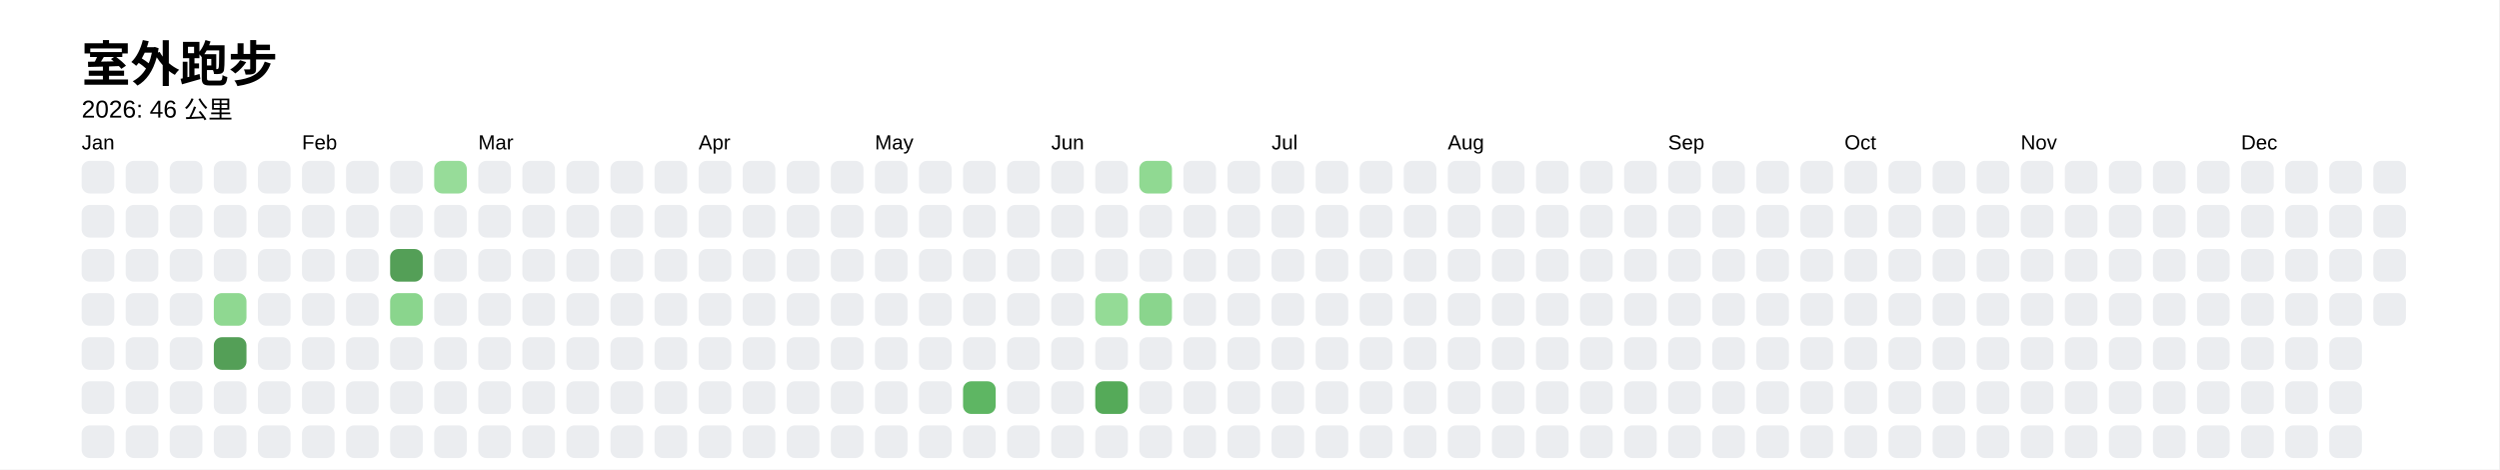
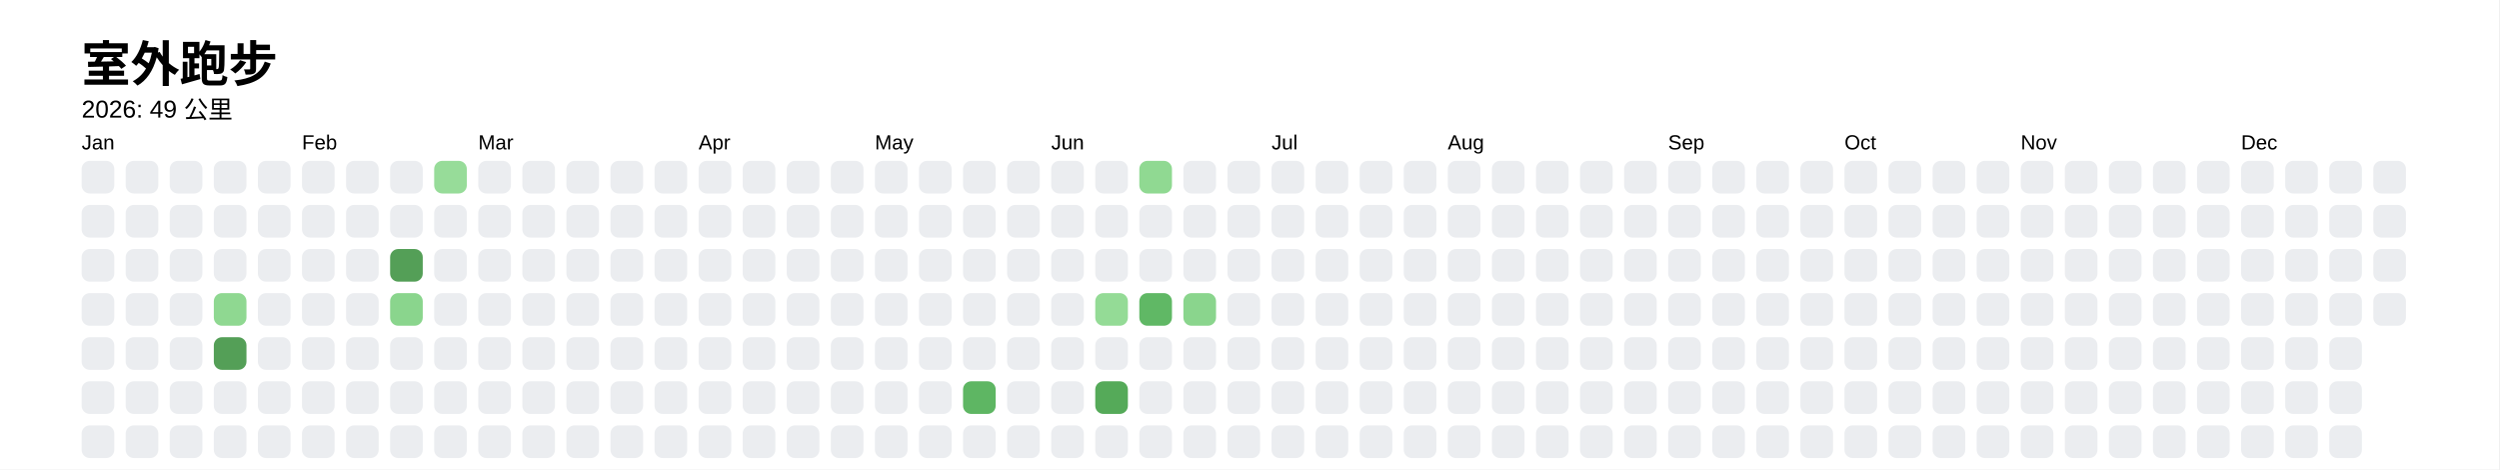
<svg xmlns="http://www.w3.org/2000/svg" baseProfile="full" height="57.5mm" version="1.1" viewBox="0,0,306.2,57.5" width="306.2mm">
  <defs />
  <rect fill="#FFFFFF" height="57.5" width="306.2" x="0" y="0" />
  <text fill="#000000" style="font-size:6px; font-family:Arial; font-weight:bold;" x="10" y="10">室外跑步</text>
-   <text fill="#000000" style="font-size:3px; font-family:Arial;" x="10" y="14.4">2026: 46 公里</text>
+   <text fill="#000000" style="font-size:3px; font-family:Arial;" x="10" y="14.4">2026: 49 公里</text>
  <text fill="#000000" style="font-size:2.5px; font-family:Arial" x="10" y="18.3">Jan</text>
  <rect fill="#EBEDF0" height="4" rx="1" ry="1" width="4" x="10" y="19.7" />
  <rect fill="#EBEDF0" height="4" rx="1" ry="1" width="4" x="10" y="25.1" />
  <rect fill="#EBEDF0" height="4" rx="1" ry="1" width="4" x="10" y="30.5" />
  <rect fill="#EBEDF0" height="4" rx="1" ry="1" width="4" x="10" y="35.9" />
  <rect fill="#EBEDF0" height="4" rx="1" ry="1" width="4" x="10" y="41.3" />
  <rect fill="#EBEDF0" height="4" rx="1" ry="1" width="4" x="10" y="46.7" />
  <rect fill="#EBEDF0" height="4" rx="1" ry="1" width="4" x="10" y="52.1" />
  <rect fill="#EBEDF0" height="4" rx="1" ry="1" width="4" x="15.4" y="19.7" />
  <rect fill="#EBEDF0" height="4" rx="1" ry="1" width="4" x="15.4" y="25.1" />
  <rect fill="#EBEDF0" height="4" rx="1" ry="1" width="4" x="15.4" y="30.5" />
  <rect fill="#EBEDF0" height="4" rx="1" ry="1" width="4" x="15.4" y="35.9" />
  <rect fill="#EBEDF0" height="4" rx="1" ry="1" width="4" x="15.4" y="41.3" />
  <rect fill="#EBEDF0" height="4" rx="1" ry="1" width="4" x="15.4" y="46.7" />
  <rect fill="#EBEDF0" height="4" rx="1" ry="1" width="4" x="15.4" y="52.1" />
  <rect fill="#EBEDF0" height="4" rx="1" ry="1" width="4" x="20.8" y="19.7" />
  <rect fill="#EBEDF0" height="4" rx="1" ry="1" width="4" x="20.8" y="25.1" />
  <rect fill="#EBEDF0" height="4" rx="1" ry="1" width="4" x="20.8" y="30.5" />
  <rect fill="#EBEDF0" height="4" rx="1" ry="1" width="4" x="20.8" y="35.9" />
  <rect fill="#EBEDF0" height="4" rx="1" ry="1" width="4" x="20.8" y="41.3" />
  <rect fill="#EBEDF0" height="4" rx="1" ry="1" width="4" x="20.8" y="46.7" />
  <rect fill="#EBEDF0" height="4" rx="1" ry="1" width="4" x="20.8" y="52.1" />
  <rect fill="#EBEDF0" height="4" rx="1" ry="1" width="4" x="26.2" y="19.7" />
  <rect fill="#EBEDF0" height="4" rx="1" ry="1" width="4" x="26.2" y="25.1" />
  <rect fill="#EBEDF0" height="4" rx="1" ry="1" width="4" x="26.2" y="30.5" />
  <rect fill="#8fd891" height="4" rx="1" ry="1" width="4" x="26.2" y="35.9" />
  <rect fill="#549F57" height="4" rx="1" ry="1" width="4" x="26.2" y="41.3" />
  <rect fill="#EBEDF0" height="4" rx="1" ry="1" width="4" x="26.2" y="46.7" />
  <rect fill="#EBEDF0" height="4" rx="1" ry="1" width="4" x="26.2" y="52.1" />
  <rect fill="#EBEDF0" height="4" rx="1" ry="1" width="4" x="31.6" y="19.7" />
  <rect fill="#EBEDF0" height="4" rx="1" ry="1" width="4" x="31.6" y="25.1" />
  <rect fill="#EBEDF0" height="4" rx="1" ry="1" width="4" x="31.6" y="30.5" />
  <rect fill="#EBEDF0" height="4" rx="1" ry="1" width="4" x="31.6" y="35.9" />
  <rect fill="#EBEDF0" height="4" rx="1" ry="1" width="4" x="31.6" y="41.3" />
  <rect fill="#EBEDF0" height="4" rx="1" ry="1" width="4" x="31.6" y="46.7" />
  <rect fill="#EBEDF0" height="4" rx="1" ry="1" width="4" x="31.6" y="52.1" />
  <text fill="#000000" style="font-size:2.5px; font-family:Arial" x="37.0" y="18.3">Feb</text>
  <rect fill="#EBEDF0" height="4" rx="1" ry="1" width="4" x="37.0" y="19.7" />
  <rect fill="#EBEDF0" height="4" rx="1" ry="1" width="4" x="37.0" y="25.1" />
  <rect fill="#EBEDF0" height="4" rx="1" ry="1" width="4" x="37.0" y="30.5" />
  <rect fill="#EBEDF0" height="4" rx="1" ry="1" width="4" x="37.0" y="35.9" />
  <rect fill="#EBEDF0" height="4" rx="1" ry="1" width="4" x="37.0" y="41.3" />
  <rect fill="#EBEDF0" height="4" rx="1" ry="1" width="4" x="37.0" y="46.7" />
  <rect fill="#EBEDF0" height="4" rx="1" ry="1" width="4" x="37.0" y="52.1" />
  <rect fill="#EBEDF0" height="4" rx="1" ry="1" width="4" x="42.4" y="19.7" />
  <rect fill="#EBEDF0" height="4" rx="1" ry="1" width="4" x="42.4" y="25.1" />
  <rect fill="#EBEDF0" height="4" rx="1" ry="1" width="4" x="42.4" y="30.5" />
  <rect fill="#EBEDF0" height="4" rx="1" ry="1" width="4" x="42.4" y="35.9" />
  <rect fill="#EBEDF0" height="4" rx="1" ry="1" width="4" x="42.4" y="41.3" />
  <rect fill="#EBEDF0" height="4" rx="1" ry="1" width="4" x="42.4" y="46.7" />
  <rect fill="#EBEDF0" height="4" rx="1" ry="1" width="4" x="42.4" y="52.1" />
  <rect fill="#EBEDF0" height="4" rx="1" ry="1" width="4" x="47.8" y="19.7" />
  <rect fill="#EBEDF0" height="4" rx="1" ry="1" width="4" x="47.8" y="25.1" />
  <rect fill="#549F57" height="4" rx="1" ry="1" width="4" x="47.8" y="30.5" />
  <rect fill="#8ad58d" height="4" rx="1" ry="1" width="4" x="47.8" y="35.9" />
  <rect fill="#EBEDF0" height="4" rx="1" ry="1" width="4" x="47.8" y="41.3" />
  <rect fill="#EBEDF0" height="4" rx="1" ry="1" width="4" x="47.8" y="46.7" />
  <rect fill="#EBEDF0" height="4" rx="1" ry="1" width="4" x="47.8" y="52.1" />
  <rect fill="#97dc99" height="4" rx="1" ry="1" width="4" x="53.2" y="19.7" />
  <rect fill="#EBEDF0" height="4" rx="1" ry="1" width="4" x="53.2" y="25.1" />
  <rect fill="#EBEDF0" height="4" rx="1" ry="1" width="4" x="53.2" y="30.5" />
  <rect fill="#EBEDF0" height="4" rx="1" ry="1" width="4" x="53.2" y="35.9" />
  <rect fill="#EBEDF0" height="4" rx="1" ry="1" width="4" x="53.2" y="41.3" />
  <rect fill="#EBEDF0" height="4" rx="1" ry="1" width="4" x="53.2" y="46.7" />
  <rect fill="#EBEDF0" height="4" rx="1" ry="1" width="4" x="53.2" y="52.1" />
  <text fill="#000000" style="font-size:2.5px; font-family:Arial" x="58.6" y="18.3">Mar</text>
  <rect fill="#EBEDF0" height="4" rx="1" ry="1" width="4" x="58.6" y="19.7" />
  <rect fill="#EBEDF0" height="4" rx="1" ry="1" width="4" x="58.6" y="25.1" />
  <rect fill="#EBEDF0" height="4" rx="1" ry="1" width="4" x="58.6" y="30.5" />
  <rect fill="#EBEDF0" height="4" rx="1" ry="1" width="4" x="58.6" y="35.9" />
  <rect fill="#EBEDF0" height="4" rx="1" ry="1" width="4" x="58.6" y="41.3" />
  <rect fill="#EBEDF0" height="4" rx="1" ry="1" width="4" x="58.6" y="46.7" />
  <rect fill="#EBEDF0" height="4" rx="1" ry="1" width="4" x="58.6" y="52.1" />
  <rect fill="#EBEDF0" height="4" rx="1" ry="1" width="4" x="64" y="19.7" />
  <rect fill="#EBEDF0" height="4" rx="1" ry="1" width="4" x="64" y="25.1" />
  <rect fill="#EBEDF0" height="4" rx="1" ry="1" width="4" x="64" y="30.5" />
  <rect fill="#EBEDF0" height="4" rx="1" ry="1" width="4" x="64" y="35.9" />
  <rect fill="#EBEDF0" height="4" rx="1" ry="1" width="4" x="64" y="41.3" />
  <rect fill="#EBEDF0" height="4" rx="1" ry="1" width="4" x="64" y="46.7" />
  <rect fill="#EBEDF0" height="4" rx="1" ry="1" width="4" x="64" y="52.1" />
  <rect fill="#EBEDF0" height="4" rx="1" ry="1" width="4" x="69.4" y="19.7" />
  <rect fill="#EBEDF0" height="4" rx="1" ry="1" width="4" x="69.4" y="25.1" />
  <rect fill="#EBEDF0" height="4" rx="1" ry="1" width="4" x="69.4" y="30.5" />
  <rect fill="#EBEDF0" height="4" rx="1" ry="1" width="4" x="69.4" y="35.9" />
  <rect fill="#EBEDF0" height="4" rx="1" ry="1" width="4" x="69.4" y="41.3" />
  <rect fill="#EBEDF0" height="4" rx="1" ry="1" width="4" x="69.4" y="46.7" />
  <rect fill="#EBEDF0" height="4" rx="1" ry="1" width="4" x="69.4" y="52.1" />
  <rect fill="#EBEDF0" height="4" rx="1" ry="1" width="4" x="74.8" y="19.7" />
  <rect fill="#EBEDF0" height="4" rx="1" ry="1" width="4" x="74.8" y="25.1" />
  <rect fill="#EBEDF0" height="4" rx="1" ry="1" width="4" x="74.8" y="30.5" />
  <rect fill="#EBEDF0" height="4" rx="1" ry="1" width="4" x="74.8" y="35.9" />
  <rect fill="#EBEDF0" height="4" rx="1" ry="1" width="4" x="74.8" y="41.3" />
  <rect fill="#EBEDF0" height="4" rx="1" ry="1" width="4" x="74.8" y="46.7" />
  <rect fill="#EBEDF0" height="4" rx="1" ry="1" width="4" x="74.8" y="52.1" />
  <rect fill="#EBEDF0" height="4" rx="1" ry="1" width="4" x="80.2" y="19.7" />
  <rect fill="#EBEDF0" height="4" rx="1" ry="1" width="4" x="80.2" y="25.1" />
  <rect fill="#EBEDF0" height="4" rx="1" ry="1" width="4" x="80.2" y="30.5" />
  <rect fill="#EBEDF0" height="4" rx="1" ry="1" width="4" x="80.2" y="35.9" />
  <rect fill="#EBEDF0" height="4" rx="1" ry="1" width="4" x="80.2" y="41.3" />
  <rect fill="#EBEDF0" height="4" rx="1" ry="1" width="4" x="80.2" y="46.7" />
  <rect fill="#EBEDF0" height="4" rx="1" ry="1" width="4" x="80.2" y="52.1" />
  <text fill="#000000" style="font-size:2.5px; font-family:Arial" x="85.6" y="18.3">Apr</text>
  <rect fill="#EBEDF0" height="4" rx="1" ry="1" width="4" x="85.6" y="19.7" />
  <rect fill="#EBEDF0" height="4" rx="1" ry="1" width="4" x="85.6" y="25.1" />
  <rect fill="#EBEDF0" height="4" rx="1" ry="1" width="4" x="85.6" y="30.5" />
  <rect fill="#EBEDF0" height="4" rx="1" ry="1" width="4" x="85.6" y="35.9" />
  <rect fill="#EBEDF0" height="4" rx="1" ry="1" width="4" x="85.6" y="41.3" />
  <rect fill="#EBEDF0" height="4" rx="1" ry="1" width="4" x="85.6" y="46.7" />
  <rect fill="#EBEDF0" height="4" rx="1" ry="1" width="4" x="85.6" y="52.1" />
  <rect fill="#EBEDF0" height="4" rx="1" ry="1" width="4" x="91" y="19.7" />
  <rect fill="#EBEDF0" height="4" rx="1" ry="1" width="4" x="91" y="25.1" />
  <rect fill="#EBEDF0" height="4" rx="1" ry="1" width="4" x="91" y="30.5" />
  <rect fill="#EBEDF0" height="4" rx="1" ry="1" width="4" x="91" y="35.9" />
  <rect fill="#EBEDF0" height="4" rx="1" ry="1" width="4" x="91" y="41.3" />
  <rect fill="#EBEDF0" height="4" rx="1" ry="1" width="4" x="91" y="46.7" />
  <rect fill="#EBEDF0" height="4" rx="1" ry="1" width="4" x="91" y="52.1" />
  <rect fill="#EBEDF0" height="4" rx="1" ry="1" width="4" x="96.4" y="19.7" />
  <rect fill="#EBEDF0" height="4" rx="1" ry="1" width="4" x="96.4" y="25.1" />
  <rect fill="#EBEDF0" height="4" rx="1" ry="1" width="4" x="96.4" y="30.5" />
  <rect fill="#EBEDF0" height="4" rx="1" ry="1" width="4" x="96.4" y="35.9" />
  <rect fill="#EBEDF0" height="4" rx="1" ry="1" width="4" x="96.4" y="41.3" />
  <rect fill="#EBEDF0" height="4" rx="1" ry="1" width="4" x="96.4" y="46.7" />
  <rect fill="#EBEDF0" height="4" rx="1" ry="1" width="4" x="96.4" y="52.1" />
  <rect fill="#EBEDF0" height="4" rx="1" ry="1" width="4" x="101.8" y="19.7" />
  <rect fill="#EBEDF0" height="4" rx="1" ry="1" width="4" x="101.8" y="25.1" />
  <rect fill="#EBEDF0" height="4" rx="1" ry="1" width="4" x="101.8" y="30.5" />
  <rect fill="#EBEDF0" height="4" rx="1" ry="1" width="4" x="101.8" y="35.9" />
  <rect fill="#EBEDF0" height="4" rx="1" ry="1" width="4" x="101.8" y="41.3" />
  <rect fill="#EBEDF0" height="4" rx="1" ry="1" width="4" x="101.8" y="46.7" />
  <rect fill="#EBEDF0" height="4" rx="1" ry="1" width="4" x="101.8" y="52.1" />
  <text fill="#000000" style="font-size:2.5px; font-family:Arial" x="107.2" y="18.3">May</text>
  <rect fill="#EBEDF0" height="4" rx="1" ry="1" width="4" x="107.2" y="19.7" />
  <rect fill="#EBEDF0" height="4" rx="1" ry="1" width="4" x="107.2" y="25.1" />
  <rect fill="#EBEDF0" height="4" rx="1" ry="1" width="4" x="107.2" y="30.5" />
  <rect fill="#EBEDF0" height="4" rx="1" ry="1" width="4" x="107.2" y="35.9" />
  <rect fill="#EBEDF0" height="4" rx="1" ry="1" width="4" x="107.2" y="41.3" />
  <rect fill="#EBEDF0" height="4" rx="1" ry="1" width="4" x="107.2" y="46.7" />
  <rect fill="#EBEDF0" height="4" rx="1" ry="1" width="4" x="107.2" y="52.1" />
  <rect fill="#EBEDF0" height="4" rx="1" ry="1" width="4" x="112.6" y="19.7" />
  <rect fill="#EBEDF0" height="4" rx="1" ry="1" width="4" x="112.6" y="25.1" />
  <rect fill="#EBEDF0" height="4" rx="1" ry="1" width="4" x="112.6" y="30.5" />
  <rect fill="#EBEDF0" height="4" rx="1" ry="1" width="4" x="112.6" y="35.9" />
  <rect fill="#EBEDF0" height="4" rx="1" ry="1" width="4" x="112.6" y="41.3" />
  <rect fill="#EBEDF0" height="4" rx="1" ry="1" width="4" x="112.6" y="46.7" />
  <rect fill="#EBEDF0" height="4" rx="1" ry="1" width="4" x="112.6" y="52.1" />
  <rect fill="#EBEDF0" height="4" rx="1" ry="1" width="4" x="118" y="19.7" />
  <rect fill="#EBEDF0" height="4" rx="1" ry="1" width="4" x="118" y="25.1" />
  <rect fill="#EBEDF0" height="4" rx="1" ry="1" width="4" x="118" y="30.5" />
  <rect fill="#EBEDF0" height="4" rx="1" ry="1" width="4" x="118" y="35.9" />
  <rect fill="#EBEDF0" height="4" rx="1" ry="1" width="4" x="118" y="41.3" />
  <rect fill="#5eb663" height="4" rx="1" ry="1" width="4" x="118" y="46.7" />
  <rect fill="#EBEDF0" height="4" rx="1" ry="1" width="4" x="118" y="52.1" />
  <rect fill="#EBEDF0" height="4" rx="1" ry="1" width="4" x="123.4" y="19.7" />
  <rect fill="#EBEDF0" height="4" rx="1" ry="1" width="4" x="123.4" y="25.1" />
  <rect fill="#EBEDF0" height="4" rx="1" ry="1" width="4" x="123.4" y="30.5" />
  <rect fill="#EBEDF0" height="4" rx="1" ry="1" width="4" x="123.4" y="35.9" />
  <rect fill="#EBEDF0" height="4" rx="1" ry="1" width="4" x="123.4" y="41.3" />
  <rect fill="#EBEDF0" height="4" rx="1" ry="1" width="4" x="123.4" y="46.7" />
  <rect fill="#EBEDF0" height="4" rx="1" ry="1" width="4" x="123.4" y="52.1" />
  <text fill="#000000" style="font-size:2.5px; font-family:Arial" x="128.8" y="18.3">Jun</text>
  <rect fill="#EBEDF0" height="4" rx="1" ry="1" width="4" x="128.8" y="19.7" />
  <rect fill="#EBEDF0" height="4" rx="1" ry="1" width="4" x="128.8" y="25.1" />
  <rect fill="#EBEDF0" height="4" rx="1" ry="1" width="4" x="128.8" y="30.5" />
  <rect fill="#EBEDF0" height="4" rx="1" ry="1" width="4" x="128.8" y="35.9" />
  <rect fill="#EBEDF0" height="4" rx="1" ry="1" width="4" x="128.8" y="41.3" />
  <rect fill="#EBEDF0" height="4" rx="1" ry="1" width="4" x="128.8" y="46.7" />
  <rect fill="#EBEDF0" height="4" rx="1" ry="1" width="4" x="128.8" y="52.1" />
  <rect fill="#EBEDF0" height="4" rx="1" ry="1" width="4" x="134.2" y="19.7" />
  <rect fill="#EBEDF0" height="4" rx="1" ry="1" width="4" x="134.2" y="25.1" />
  <rect fill="#EBEDF0" height="4" rx="1" ry="1" width="4" x="134.2" y="30.5" />
  <rect fill="#94db96" height="4" rx="1" ry="1" width="4" x="134.2" y="35.9" />
  <rect fill="#EBEDF0" height="4" rx="1" ry="1" width="4" x="134.2" y="41.3" />
  <rect fill="#55aa59" height="4" rx="1" ry="1" width="4" x="134.2" y="46.7" />
  <rect fill="#EBEDF0" height="4" rx="1" ry="1" width="4" x="134.2" y="52.1" />
  <rect fill="#90d992" height="4" rx="1" ry="1" width="4" x="139.6" y="19.7" />
  <rect fill="#EBEDF0" height="4" rx="1" ry="1" width="4" x="139.6" y="25.1" />
  <rect fill="#EBEDF0" height="4" rx="1" ry="1" width="4" x="139.6" y="30.5" />
-   <rect fill="#8ad58d" height="4" rx="1" ry="1" width="4" x="139.6" y="35.9" />
+   <rect fill="#60b865" height="4" rx="1" ry="1" width="4" x="139.6" y="35.9" />
  <rect fill="#EBEDF0" height="4" rx="1" ry="1" width="4" x="139.6" y="41.3" />
  <rect fill="#EBEDF0" height="4" rx="1" ry="1" width="4" x="139.6" y="46.7" />
  <rect fill="#EBEDF0" height="4" rx="1" ry="1" width="4" x="139.6" y="52.1" />
  <rect fill="#EBEDF0" height="4" rx="1" ry="1" width="4" x="145" y="19.7" />
  <rect fill="#EBEDF0" height="4" rx="1" ry="1" width="4" x="145" y="25.1" />
  <rect fill="#EBEDF0" height="4" rx="1" ry="1" width="4" x="145" y="30.5" />
-   <rect fill="#EBEDF0" height="4" rx="1" ry="1" width="4" x="145" y="35.9" />
+   <rect fill="#8ad58d" height="4" rx="1" ry="1" width="4" x="145" y="35.9" />
  <rect fill="#EBEDF0" height="4" rx="1" ry="1" width="4" x="145" y="41.3" />
  <rect fill="#EBEDF0" height="4" rx="1" ry="1" width="4" x="145" y="46.7" />
  <rect fill="#EBEDF0" height="4" rx="1" ry="1" width="4" x="145" y="52.1" />
  <rect fill="#EBEDF0" height="4" rx="1" ry="1" width="4" x="150.4" y="19.7" />
  <rect fill="#EBEDF0" height="4" rx="1" ry="1" width="4" x="150.4" y="25.1" />
  <rect fill="#EBEDF0" height="4" rx="1" ry="1" width="4" x="150.4" y="30.5" />
  <rect fill="#EBEDF0" height="4" rx="1" ry="1" width="4" x="150.4" y="35.9" />
  <rect fill="#EBEDF0" height="4" rx="1" ry="1" width="4" x="150.4" y="41.3" />
  <rect fill="#EBEDF0" height="4" rx="1" ry="1" width="4" x="150.4" y="46.7" />
  <rect fill="#EBEDF0" height="4" rx="1" ry="1" width="4" x="150.4" y="52.1" />
  <text fill="#000000" style="font-size:2.5px; font-family:Arial" x="155.8" y="18.3">Jul</text>
  <rect fill="#EBEDF0" height="4" rx="1" ry="1" width="4" x="155.8" y="19.7" />
  <rect fill="#EBEDF0" height="4" rx="1" ry="1" width="4" x="155.8" y="25.1" />
  <rect fill="#EBEDF0" height="4" rx="1" ry="1" width="4" x="155.8" y="30.5" />
  <rect fill="#EBEDF0" height="4" rx="1" ry="1" width="4" x="155.8" y="35.9" />
  <rect fill="#EBEDF0" height="4" rx="1" ry="1" width="4" x="155.8" y="41.3" />
  <rect fill="#EBEDF0" height="4" rx="1" ry="1" width="4" x="155.8" y="46.7" />
  <rect fill="#EBEDF0" height="4" rx="1" ry="1" width="4" x="155.8" y="52.1" />
  <rect fill="#EBEDF0" height="4" rx="1" ry="1" width="4" x="161.2" y="19.7" />
  <rect fill="#EBEDF0" height="4" rx="1" ry="1" width="4" x="161.2" y="25.1" />
  <rect fill="#EBEDF0" height="4" rx="1" ry="1" width="4" x="161.2" y="30.5" />
  <rect fill="#EBEDF0" height="4" rx="1" ry="1" width="4" x="161.2" y="35.9" />
  <rect fill="#EBEDF0" height="4" rx="1" ry="1" width="4" x="161.2" y="41.3" />
  <rect fill="#EBEDF0" height="4" rx="1" ry="1" width="4" x="161.2" y="46.7" />
  <rect fill="#EBEDF0" height="4" rx="1" ry="1" width="4" x="161.2" y="52.1" />
  <rect fill="#EBEDF0" height="4" rx="1" ry="1" width="4" x="166.6" y="19.7" />
  <rect fill="#EBEDF0" height="4" rx="1" ry="1" width="4" x="166.6" y="25.1" />
  <rect fill="#EBEDF0" height="4" rx="1" ry="1" width="4" x="166.6" y="30.5" />
  <rect fill="#EBEDF0" height="4" rx="1" ry="1" width="4" x="166.6" y="35.9" />
  <rect fill="#EBEDF0" height="4" rx="1" ry="1" width="4" x="166.6" y="41.3" />
  <rect fill="#EBEDF0" height="4" rx="1" ry="1" width="4" x="166.6" y="46.7" />
  <rect fill="#EBEDF0" height="4" rx="1" ry="1" width="4" x="166.6" y="52.1" />
  <rect fill="#EBEDF0" height="4" rx="1" ry="1" width="4" x="172" y="19.7" />
  <rect fill="#EBEDF0" height="4" rx="1" ry="1" width="4" x="172" y="25.1" />
  <rect fill="#EBEDF0" height="4" rx="1" ry="1" width="4" x="172" y="30.5" />
  <rect fill="#EBEDF0" height="4" rx="1" ry="1" width="4" x="172" y="35.9" />
  <rect fill="#EBEDF0" height="4" rx="1" ry="1" width="4" x="172" y="41.3" />
  <rect fill="#EBEDF0" height="4" rx="1" ry="1" width="4" x="172" y="46.7" />
  <rect fill="#EBEDF0" height="4" rx="1" ry="1" width="4" x="172" y="52.1" />
  <text fill="#000000" style="font-size:2.5px; font-family:Arial" x="177.4" y="18.3">Aug</text>
  <rect fill="#EBEDF0" height="4" rx="1" ry="1" width="4" x="177.4" y="19.7" />
  <rect fill="#EBEDF0" height="4" rx="1" ry="1" width="4" x="177.4" y="25.1" />
  <rect fill="#EBEDF0" height="4" rx="1" ry="1" width="4" x="177.4" y="30.5" />
  <rect fill="#EBEDF0" height="4" rx="1" ry="1" width="4" x="177.4" y="35.9" />
  <rect fill="#EBEDF0" height="4" rx="1" ry="1" width="4" x="177.4" y="41.3" />
  <rect fill="#EBEDF0" height="4" rx="1" ry="1" width="4" x="177.4" y="46.7" />
  <rect fill="#EBEDF0" height="4" rx="1" ry="1" width="4" x="177.4" y="52.1" />
  <rect fill="#EBEDF0" height="4" rx="1" ry="1" width="4" x="182.8" y="19.7" />
  <rect fill="#EBEDF0" height="4" rx="1" ry="1" width="4" x="182.8" y="25.1" />
  <rect fill="#EBEDF0" height="4" rx="1" ry="1" width="4" x="182.8" y="30.5" />
  <rect fill="#EBEDF0" height="4" rx="1" ry="1" width="4" x="182.8" y="35.9" />
  <rect fill="#EBEDF0" height="4" rx="1" ry="1" width="4" x="182.8" y="41.3" />
  <rect fill="#EBEDF0" height="4" rx="1" ry="1" width="4" x="182.8" y="46.7" />
  <rect fill="#EBEDF0" height="4" rx="1" ry="1" width="4" x="182.8" y="52.1" />
  <rect fill="#EBEDF0" height="4" rx="1" ry="1" width="4" x="188.2" y="19.7" />
  <rect fill="#EBEDF0" height="4" rx="1" ry="1" width="4" x="188.2" y="25.1" />
  <rect fill="#EBEDF0" height="4" rx="1" ry="1" width="4" x="188.2" y="30.5" />
  <rect fill="#EBEDF0" height="4" rx="1" ry="1" width="4" x="188.2" y="35.9" />
  <rect fill="#EBEDF0" height="4" rx="1" ry="1" width="4" x="188.2" y="41.3" />
  <rect fill="#EBEDF0" height="4" rx="1" ry="1" width="4" x="188.2" y="46.7" />
  <rect fill="#EBEDF0" height="4" rx="1" ry="1" width="4" x="188.2" y="52.1" />
  <rect fill="#EBEDF0" height="4" rx="1" ry="1" width="4" x="193.6" y="19.7" />
  <rect fill="#EBEDF0" height="4" rx="1" ry="1" width="4" x="193.6" y="25.1" />
  <rect fill="#EBEDF0" height="4" rx="1" ry="1" width="4" x="193.6" y="30.5" />
  <rect fill="#EBEDF0" height="4" rx="1" ry="1" width="4" x="193.6" y="35.9" />
  <rect fill="#EBEDF0" height="4" rx="1" ry="1" width="4" x="193.6" y="41.3" />
  <rect fill="#EBEDF0" height="4" rx="1" ry="1" width="4" x="193.6" y="46.7" />
  <rect fill="#EBEDF0" height="4" rx="1" ry="1" width="4" x="193.6" y="52.1" />
  <rect fill="#EBEDF0" height="4" rx="1" ry="1" width="4" x="199" y="19.7" />
  <rect fill="#EBEDF0" height="4" rx="1" ry="1" width="4" x="199" y="25.1" />
  <rect fill="#EBEDF0" height="4" rx="1" ry="1" width="4" x="199" y="30.5" />
  <rect fill="#EBEDF0" height="4" rx="1" ry="1" width="4" x="199" y="35.9" />
  <rect fill="#EBEDF0" height="4" rx="1" ry="1" width="4" x="199" y="41.3" />
  <rect fill="#EBEDF0" height="4" rx="1" ry="1" width="4" x="199" y="46.7" />
  <rect fill="#EBEDF0" height="4" rx="1" ry="1" width="4" x="199" y="52.1" />
  <text fill="#000000" style="font-size:2.5px; font-family:Arial" x="204.4" y="18.3">Sep</text>
  <rect fill="#EBEDF0" height="4" rx="1" ry="1" width="4" x="204.4" y="19.7" />
  <rect fill="#EBEDF0" height="4" rx="1" ry="1" width="4" x="204.4" y="25.1" />
  <rect fill="#EBEDF0" height="4" rx="1" ry="1" width="4" x="204.4" y="30.5" />
  <rect fill="#EBEDF0" height="4" rx="1" ry="1" width="4" x="204.4" y="35.9" />
  <rect fill="#EBEDF0" height="4" rx="1" ry="1" width="4" x="204.4" y="41.3" />
  <rect fill="#EBEDF0" height="4" rx="1" ry="1" width="4" x="204.4" y="46.7" />
  <rect fill="#EBEDF0" height="4" rx="1" ry="1" width="4" x="204.4" y="52.1" />
  <rect fill="#EBEDF0" height="4" rx="1" ry="1" width="4" x="209.8" y="19.7" />
  <rect fill="#EBEDF0" height="4" rx="1" ry="1" width="4" x="209.8" y="25.1" />
  <rect fill="#EBEDF0" height="4" rx="1" ry="1" width="4" x="209.8" y="30.5" />
  <rect fill="#EBEDF0" height="4" rx="1" ry="1" width="4" x="209.8" y="35.9" />
  <rect fill="#EBEDF0" height="4" rx="1" ry="1" width="4" x="209.8" y="41.3" />
  <rect fill="#EBEDF0" height="4" rx="1" ry="1" width="4" x="209.8" y="46.7" />
  <rect fill="#EBEDF0" height="4" rx="1" ry="1" width="4" x="209.8" y="52.1" />
  <rect fill="#EBEDF0" height="4" rx="1" ry="1" width="4" x="215.2" y="19.7" />
  <rect fill="#EBEDF0" height="4" rx="1" ry="1" width="4" x="215.2" y="25.1" />
  <rect fill="#EBEDF0" height="4" rx="1" ry="1" width="4" x="215.2" y="30.5" />
  <rect fill="#EBEDF0" height="4" rx="1" ry="1" width="4" x="215.2" y="35.9" />
  <rect fill="#EBEDF0" height="4" rx="1" ry="1" width="4" x="215.2" y="41.3" />
  <rect fill="#EBEDF0" height="4" rx="1" ry="1" width="4" x="215.2" y="46.7" />
  <rect fill="#EBEDF0" height="4" rx="1" ry="1" width="4" x="215.2" y="52.1" />
  <rect fill="#EBEDF0" height="4" rx="1" ry="1" width="4" x="220.6" y="19.7" />
  <rect fill="#EBEDF0" height="4" rx="1" ry="1" width="4" x="220.6" y="25.1" />
  <rect fill="#EBEDF0" height="4" rx="1" ry="1" width="4" x="220.6" y="30.5" />
  <rect fill="#EBEDF0" height="4" rx="1" ry="1" width="4" x="220.6" y="35.9" />
  <rect fill="#EBEDF0" height="4" rx="1" ry="1" width="4" x="220.6" y="41.3" />
  <rect fill="#EBEDF0" height="4" rx="1" ry="1" width="4" x="220.6" y="46.7" />
  <rect fill="#EBEDF0" height="4" rx="1" ry="1" width="4" x="220.6" y="52.1" />
  <text fill="#000000" style="font-size:2.5px; font-family:Arial" x="226" y="18.3">Oct</text>
  <rect fill="#EBEDF0" height="4" rx="1" ry="1" width="4" x="226" y="19.7" />
  <rect fill="#EBEDF0" height="4" rx="1" ry="1" width="4" x="226" y="25.1" />
  <rect fill="#EBEDF0" height="4" rx="1" ry="1" width="4" x="226" y="30.5" />
  <rect fill="#EBEDF0" height="4" rx="1" ry="1" width="4" x="226" y="35.9" />
  <rect fill="#EBEDF0" height="4" rx="1" ry="1" width="4" x="226" y="41.3" />
  <rect fill="#EBEDF0" height="4" rx="1" ry="1" width="4" x="226" y="46.7" />
  <rect fill="#EBEDF0" height="4" rx="1" ry="1" width="4" x="226" y="52.1" />
  <rect fill="#EBEDF0" height="4" rx="1" ry="1" width="4" x="231.4" y="19.7" />
  <rect fill="#EBEDF0" height="4" rx="1" ry="1" width="4" x="231.4" y="25.1" />
  <rect fill="#EBEDF0" height="4" rx="1" ry="1" width="4" x="231.4" y="30.5" />
  <rect fill="#EBEDF0" height="4" rx="1" ry="1" width="4" x="231.4" y="35.9" />
  <rect fill="#EBEDF0" height="4" rx="1" ry="1" width="4" x="231.4" y="41.3" />
  <rect fill="#EBEDF0" height="4" rx="1" ry="1" width="4" x="231.4" y="46.7" />
  <rect fill="#EBEDF0" height="4" rx="1" ry="1" width="4" x="231.4" y="52.1" />
  <rect fill="#EBEDF0" height="4" rx="1" ry="1" width="4" x="236.8" y="19.7" />
  <rect fill="#EBEDF0" height="4" rx="1" ry="1" width="4" x="236.8" y="25.1" />
  <rect fill="#EBEDF0" height="4" rx="1" ry="1" width="4" x="236.8" y="30.5" />
  <rect fill="#EBEDF0" height="4" rx="1" ry="1" width="4" x="236.8" y="35.9" />
  <rect fill="#EBEDF0" height="4" rx="1" ry="1" width="4" x="236.8" y="41.3" />
  <rect fill="#EBEDF0" height="4" rx="1" ry="1" width="4" x="236.8" y="46.7" />
  <rect fill="#EBEDF0" height="4" rx="1" ry="1" width="4" x="236.8" y="52.1" />
  <rect fill="#EBEDF0" height="4" rx="1" ry="1" width="4" x="242.2" y="19.7" />
  <rect fill="#EBEDF0" height="4" rx="1" ry="1" width="4" x="242.2" y="25.1" />
  <rect fill="#EBEDF0" height="4" rx="1" ry="1" width="4" x="242.2" y="30.5" />
  <rect fill="#EBEDF0" height="4" rx="1" ry="1" width="4" x="242.2" y="35.9" />
  <rect fill="#EBEDF0" height="4" rx="1" ry="1" width="4" x="242.2" y="41.3" />
  <rect fill="#EBEDF0" height="4" rx="1" ry="1" width="4" x="242.2" y="46.7" />
  <rect fill="#EBEDF0" height="4" rx="1" ry="1" width="4" x="242.2" y="52.1" />
  <text fill="#000000" style="font-size:2.5px; font-family:Arial" x="247.6" y="18.3">Nov</text>
  <rect fill="#EBEDF0" height="4" rx="1" ry="1" width="4" x="247.6" y="19.7" />
  <rect fill="#EBEDF0" height="4" rx="1" ry="1" width="4" x="247.6" y="25.1" />
  <rect fill="#EBEDF0" height="4" rx="1" ry="1" width="4" x="247.6" y="30.5" />
  <rect fill="#EBEDF0" height="4" rx="1" ry="1" width="4" x="247.6" y="35.9" />
  <rect fill="#EBEDF0" height="4" rx="1" ry="1" width="4" x="247.6" y="41.3" />
  <rect fill="#EBEDF0" height="4" rx="1" ry="1" width="4" x="247.6" y="46.7" />
  <rect fill="#EBEDF0" height="4" rx="1" ry="1" width="4" x="247.6" y="52.1" />
  <rect fill="#EBEDF0" height="4" rx="1" ry="1" width="4" x="253" y="19.7" />
  <rect fill="#EBEDF0" height="4" rx="1" ry="1" width="4" x="253" y="25.1" />
  <rect fill="#EBEDF0" height="4" rx="1" ry="1" width="4" x="253" y="30.5" />
  <rect fill="#EBEDF0" height="4" rx="1" ry="1" width="4" x="253" y="35.9" />
  <rect fill="#EBEDF0" height="4" rx="1" ry="1" width="4" x="253" y="41.3" />
  <rect fill="#EBEDF0" height="4" rx="1" ry="1" width="4" x="253" y="46.7" />
  <rect fill="#EBEDF0" height="4" rx="1" ry="1" width="4" x="253" y="52.1" />
  <rect fill="#EBEDF0" height="4" rx="1" ry="1" width="4" x="258.4" y="19.7" />
  <rect fill="#EBEDF0" height="4" rx="1" ry="1" width="4" x="258.4" y="25.1" />
  <rect fill="#EBEDF0" height="4" rx="1" ry="1" width="4" x="258.4" y="30.5" />
  <rect fill="#EBEDF0" height="4" rx="1" ry="1" width="4" x="258.4" y="35.9" />
  <rect fill="#EBEDF0" height="4" rx="1" ry="1" width="4" x="258.4" y="41.3" />
  <rect fill="#EBEDF0" height="4" rx="1" ry="1" width="4" x="258.4" y="46.7" />
  <rect fill="#EBEDF0" height="4" rx="1" ry="1" width="4" x="258.4" y="52.1" />
  <rect fill="#EBEDF0" height="4" rx="1" ry="1" width="4" x="263.8" y="19.7" />
  <rect fill="#EBEDF0" height="4" rx="1" ry="1" width="4" x="263.8" y="25.1" />
  <rect fill="#EBEDF0" height="4" rx="1" ry="1" width="4" x="263.8" y="30.5" />
  <rect fill="#EBEDF0" height="4" rx="1" ry="1" width="4" x="263.8" y="35.9" />
  <rect fill="#EBEDF0" height="4" rx="1" ry="1" width="4" x="263.8" y="41.3" />
  <rect fill="#EBEDF0" height="4" rx="1" ry="1" width="4" x="263.8" y="46.7" />
  <rect fill="#EBEDF0" height="4" rx="1" ry="1" width="4" x="263.8" y="52.1" />
  <rect fill="#EBEDF0" height="4" rx="1" ry="1" width="4" x="269.2" y="19.7" />
  <rect fill="#EBEDF0" height="4" rx="1" ry="1" width="4" x="269.2" y="25.1" />
  <rect fill="#EBEDF0" height="4" rx="1" ry="1" width="4" x="269.2" y="30.5" />
  <rect fill="#EBEDF0" height="4" rx="1" ry="1" width="4" x="269.2" y="35.9" />
  <rect fill="#EBEDF0" height="4" rx="1" ry="1" width="4" x="269.2" y="41.3" />
  <rect fill="#EBEDF0" height="4" rx="1" ry="1" width="4" x="269.2" y="46.7" />
  <rect fill="#EBEDF0" height="4" rx="1" ry="1" width="4" x="269.2" y="52.1" />
  <text fill="#000000" style="font-size:2.5px; font-family:Arial" x="274.6" y="18.3">Dec</text>
  <rect fill="#EBEDF0" height="4" rx="1" ry="1" width="4" x="274.6" y="19.7" />
  <rect fill="#EBEDF0" height="4" rx="1" ry="1" width="4" x="274.6" y="25.1" />
  <rect fill="#EBEDF0" height="4" rx="1" ry="1" width="4" x="274.6" y="30.5" />
  <rect fill="#EBEDF0" height="4" rx="1" ry="1" width="4" x="274.6" y="35.9" />
  <rect fill="#EBEDF0" height="4" rx="1" ry="1" width="4" x="274.6" y="41.3" />
  <rect fill="#EBEDF0" height="4" rx="1" ry="1" width="4" x="274.6" y="46.7" />
  <rect fill="#EBEDF0" height="4" rx="1" ry="1" width="4" x="274.6" y="52.1" />
  <rect fill="#EBEDF0" height="4" rx="1" ry="1" width="4" x="280" y="19.7" />
  <rect fill="#EBEDF0" height="4" rx="1" ry="1" width="4" x="280" y="25.1" />
  <rect fill="#EBEDF0" height="4" rx="1" ry="1" width="4" x="280" y="30.5" />
  <rect fill="#EBEDF0" height="4" rx="1" ry="1" width="4" x="280" y="35.9" />
  <rect fill="#EBEDF0" height="4" rx="1" ry="1" width="4" x="280" y="41.3" />
  <rect fill="#EBEDF0" height="4" rx="1" ry="1" width="4" x="280" y="46.7" />
  <rect fill="#EBEDF0" height="4" rx="1" ry="1" width="4" x="280" y="52.1" />
  <rect fill="#EBEDF0" height="4" rx="1" ry="1" width="4" x="285.4" y="19.7" />
  <rect fill="#EBEDF0" height="4" rx="1" ry="1" width="4" x="285.4" y="25.1" />
  <rect fill="#EBEDF0" height="4" rx="1" ry="1" width="4" x="285.4" y="30.5" />
  <rect fill="#EBEDF0" height="4" rx="1" ry="1" width="4" x="285.4" y="35.9" />
  <rect fill="#EBEDF0" height="4" rx="1" ry="1" width="4" x="285.4" y="41.3" />
  <rect fill="#EBEDF0" height="4" rx="1" ry="1" width="4" x="285.4" y="46.7" />
  <rect fill="#EBEDF0" height="4" rx="1" ry="1" width="4" x="285.4" y="52.1" />
  <rect fill="#EBEDF0" height="4" rx="1" ry="1" width="4" x="290.8" y="19.7" />
  <rect fill="#EBEDF0" height="4" rx="1" ry="1" width="4" x="290.8" y="25.1" />
  <rect fill="#EBEDF0" height="4" rx="1" ry="1" width="4" x="290.8" y="30.5" />
  <rect fill="#EBEDF0" height="4" rx="1" ry="1" width="4" x="290.8" y="35.9" />
</svg>
